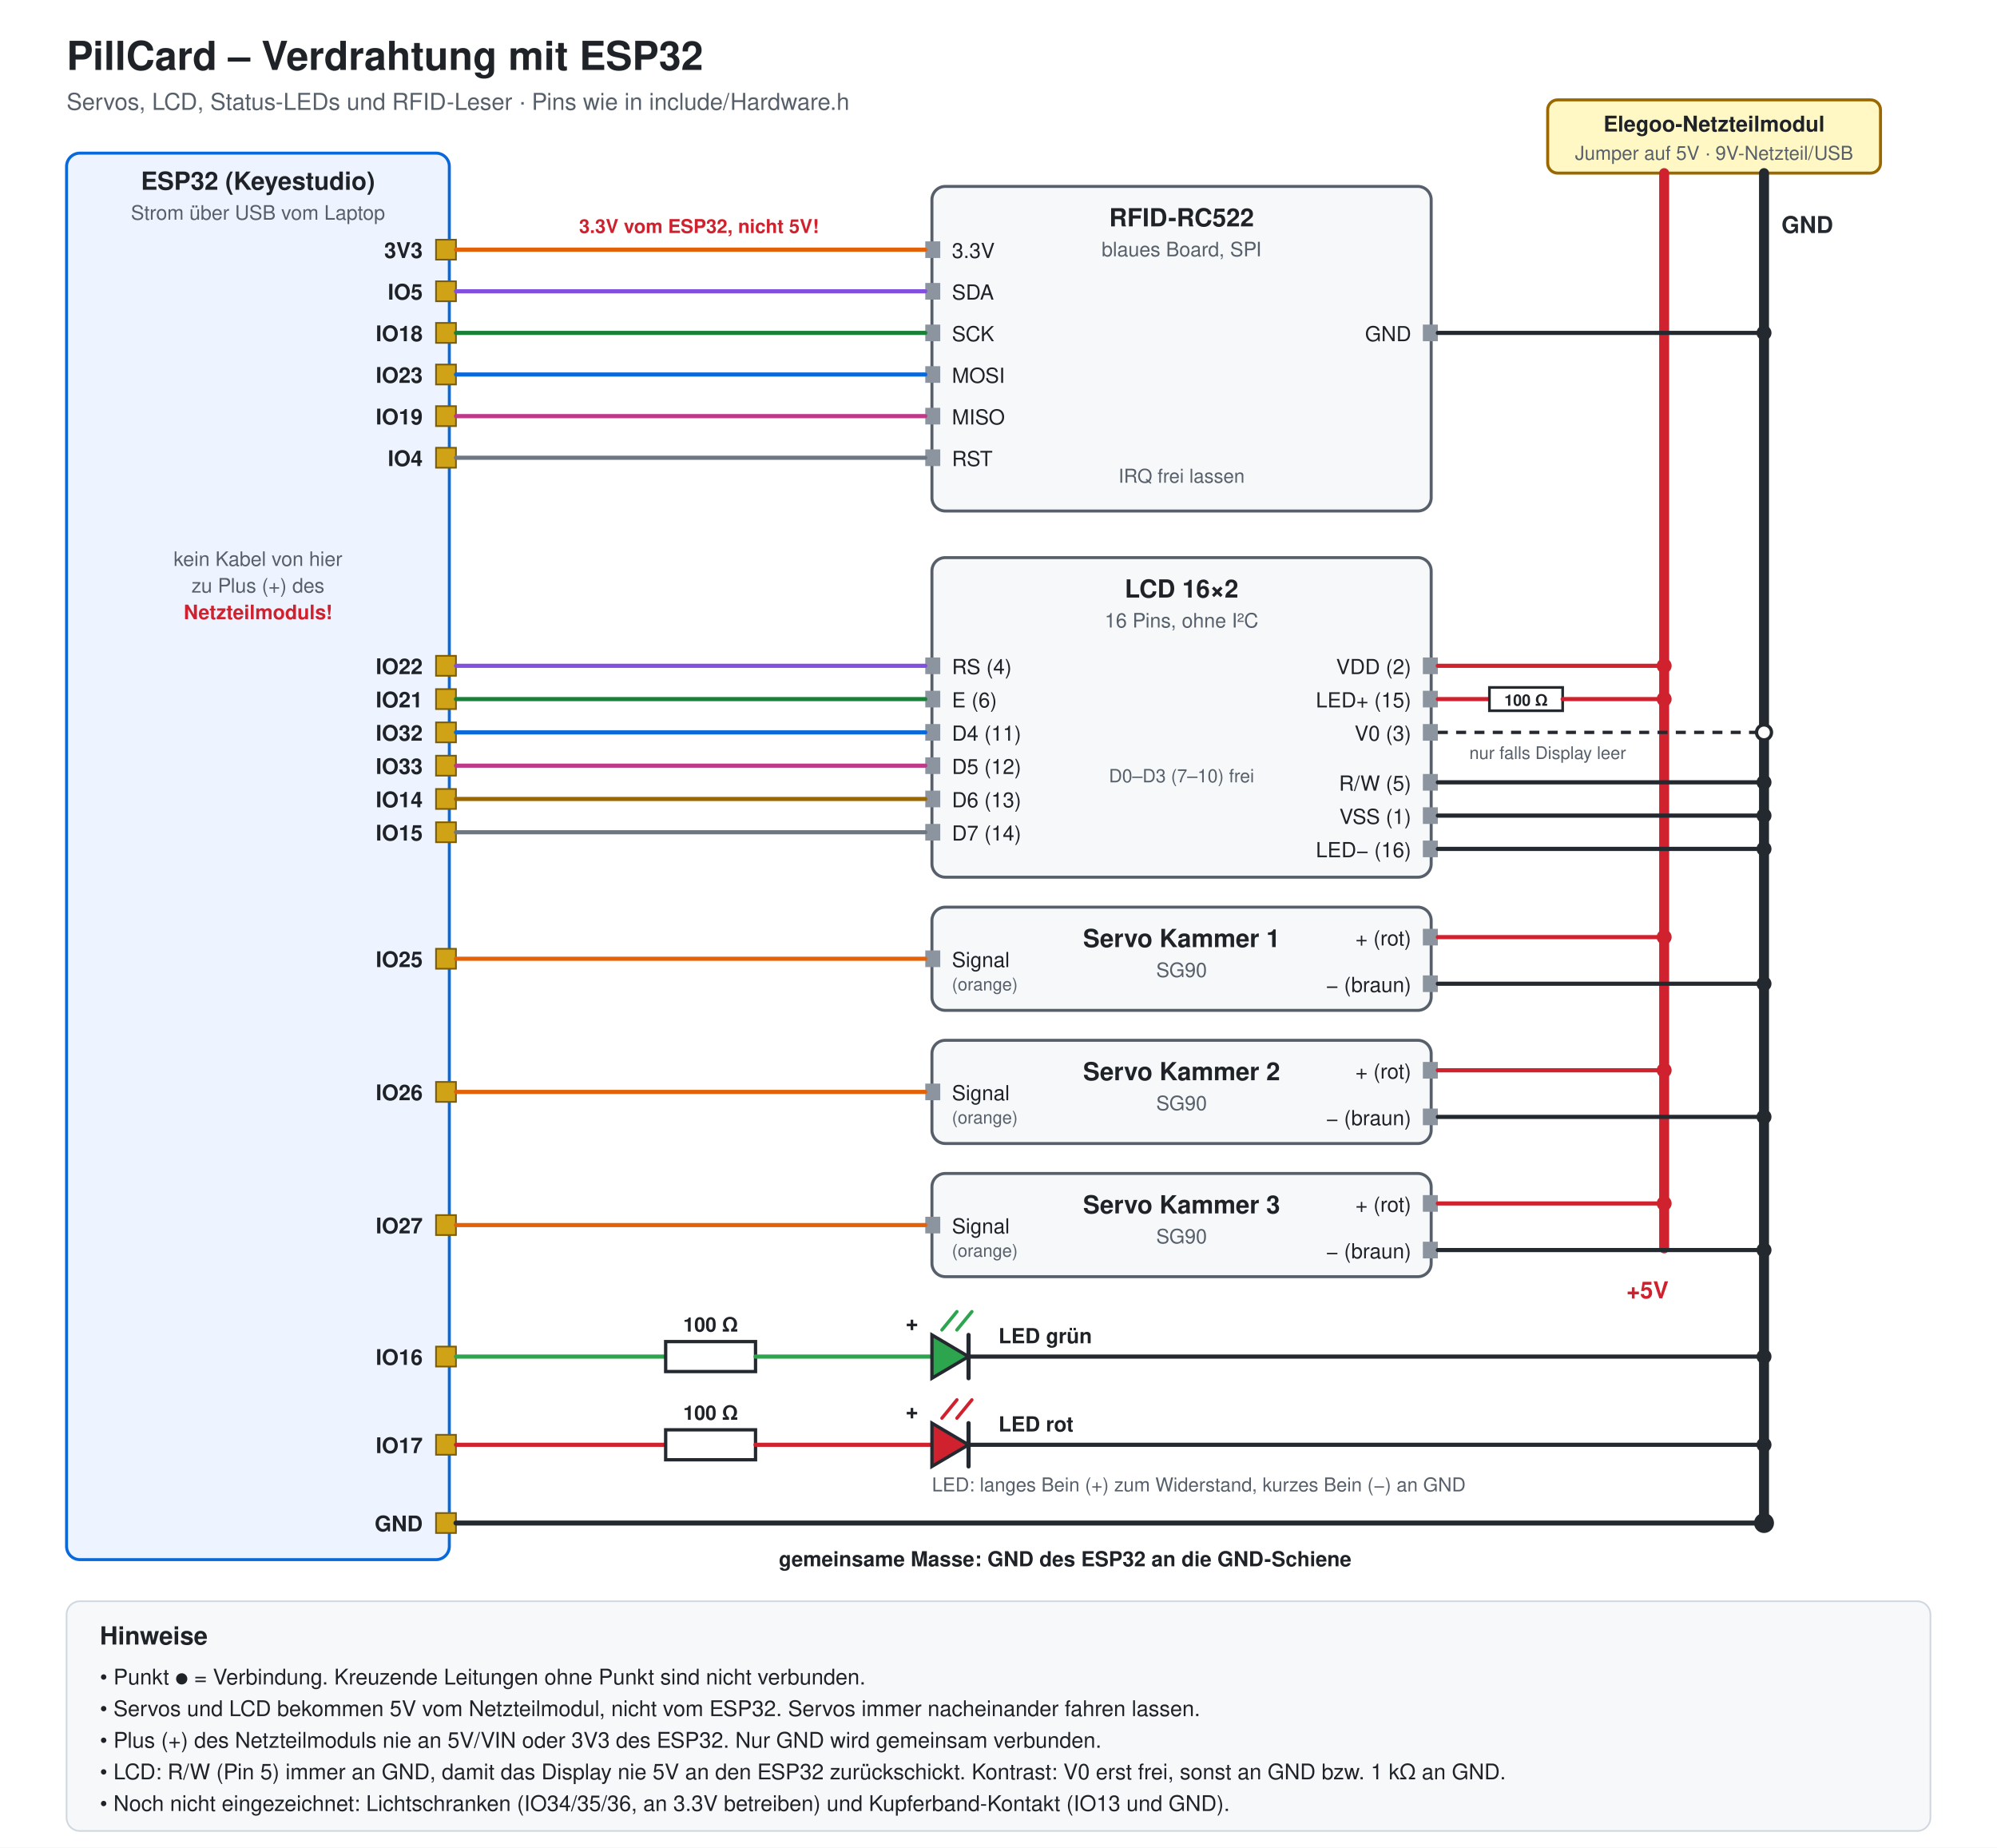
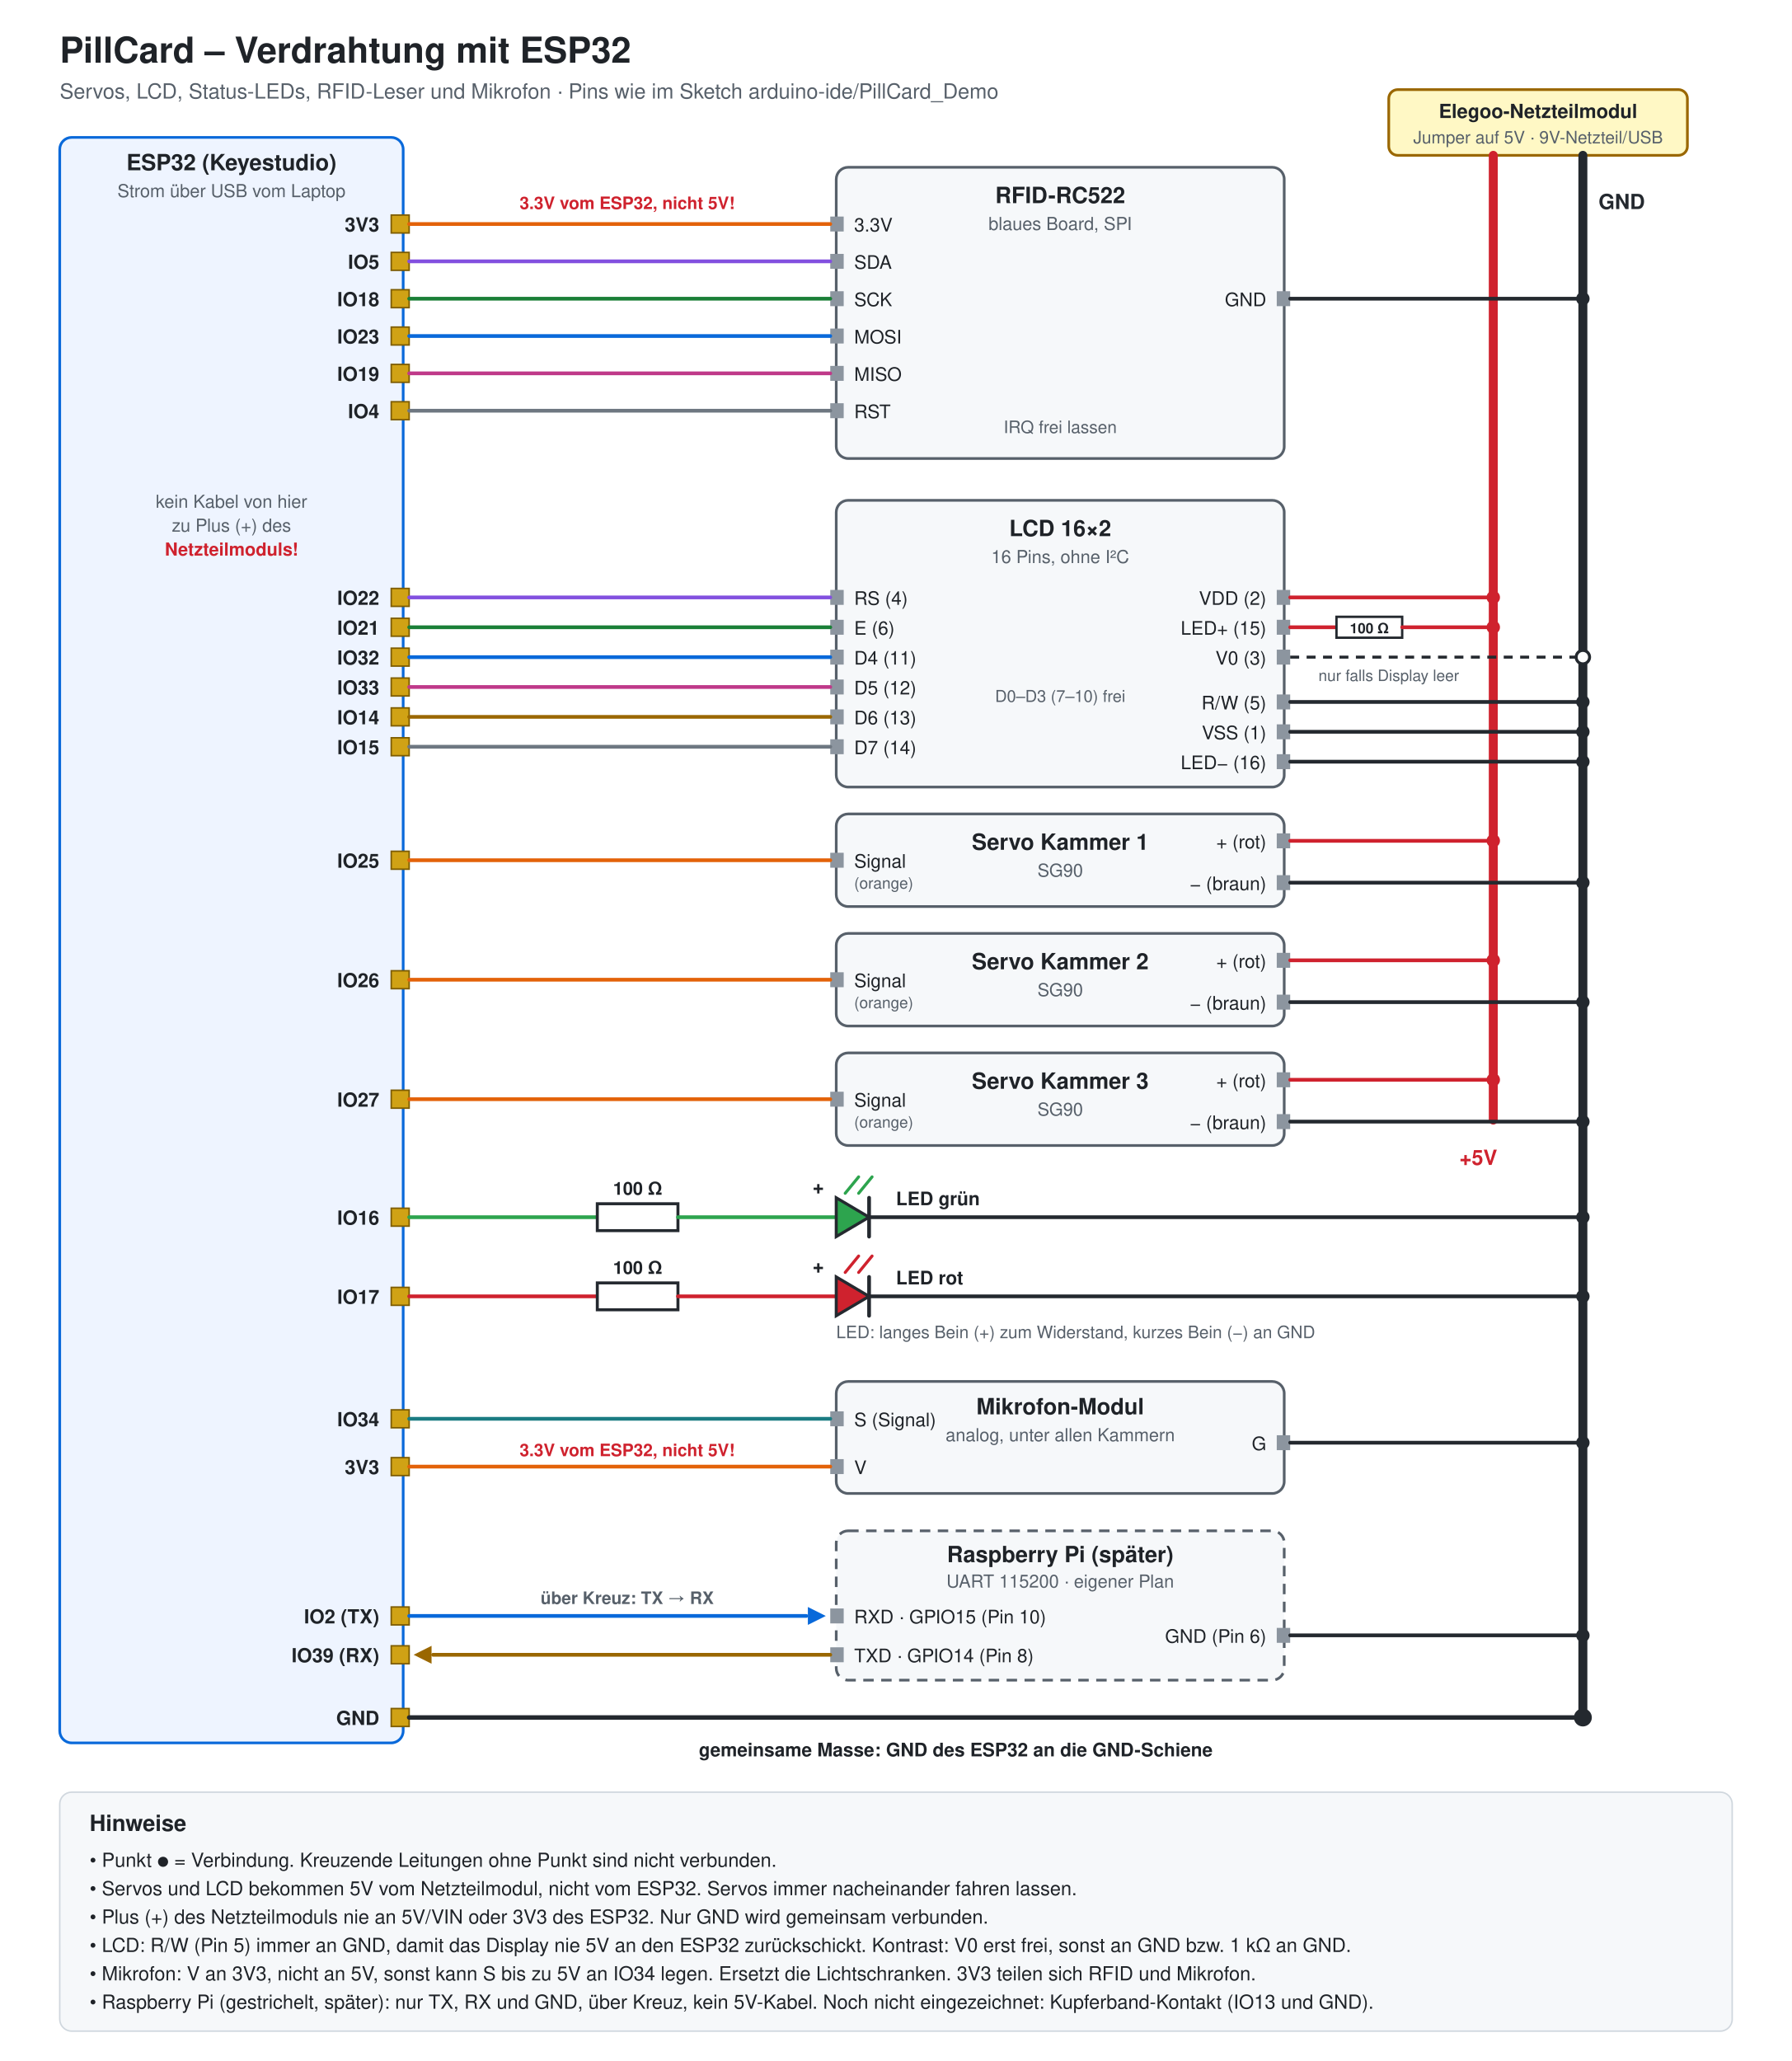
- <svg xmlns="http://www.w3.org/2000/svg" viewBox="0 0 1200 1110" width="1200" height="1110">
-   <rect width="1200" height="1110" fill="#ffffff" />
+ <svg xmlns="http://www.w3.org/2000/svg" viewBox="0 0 1200 1380" width="1200" height="1380">
+   <rect width="1200" height="1380" fill="#ffffff" />
  <text x="40" y="42" font-family="Helvetica, Arial, sans-serif" font-size="24" text-anchor="start" font-weight="bold" fill="#1f2328">PillCard – Verdrahtung mit ESP32</text>
-   <text x="40" y="66" font-family="Helvetica, Arial, sans-serif" font-size="14" text-anchor="start" font-weight="normal" fill="#57606a">Servos, LCD, Status-LEDs und RFID-Leser · Pins wie in include/Hardware.h</text>
-   <rect x="40" y="92" width="230" height="845" rx="8" fill="#eef4ff" stroke="#0969da" stroke-width="1.8" />
+   <text x="40" y="66" font-family="Helvetica, Arial, sans-serif" font-size="14" text-anchor="start" font-weight="normal" fill="#57606a">Servos, LCD, Status-LEDs, RFID-Leser und Mikrofon · Pins wie im Sketch arduino-ide/PillCard_Demo</text>
+   <rect x="40" y="92" width="230" height="1075" rx="8" fill="#eef4ff" stroke="#0969da" stroke-width="1.8" />
  <text x="155.0" y="114" font-family="Helvetica, Arial, sans-serif" font-size="15" text-anchor="middle" font-weight="bold" fill="#1f2328">ESP32 (Keyestudio)</text>
  <text x="155.0" y="132" font-family="Helvetica, Arial, sans-serif" font-size="12" text-anchor="middle" font-weight="normal" fill="#57606a">Strom über USB vom Laptop</text>
  <text x="155" y="340" font-family="Helvetica, Arial, sans-serif" font-size="12" text-anchor="middle" font-weight="normal" fill="#57606a">kein Kabel von hier</text>
  <text x="155" y="356" font-family="Helvetica, Arial, sans-serif" font-size="12" text-anchor="middle" font-weight="normal" fill="#57606a">zu Plus (+) des</text>
  <text x="155" y="372" font-family="Helvetica, Arial, sans-serif" font-size="12" text-anchor="middle" font-weight="bold" fill="#cf222e">Netzteilmoduls!</text>
  <rect x="930" y="60" width="200" height="44" rx="6" fill="#fff8c5" stroke="#9a6700" stroke-width="1.8" />
  <text x="1030" y="79" font-family="Helvetica, Arial, sans-serif" font-size="13" text-anchor="middle" font-weight="bold" fill="#1f2328">Elegoo-Netzteilmodul</text>
  <text x="1030" y="96" font-family="Helvetica, Arial, sans-serif" font-size="11.5" text-anchor="middle" font-weight="normal" fill="#57606a">Jumper auf 5V · 9V-Netzteil/USB</text>
  <line x1="1000" y1="104" x2="1000" y2="750" stroke="#cf222e" stroke-width="6" stroke-linecap="round" />
-   <line x1="1060" y1="104" x2="1060" y2="915" stroke="#24292f" stroke-width="6" stroke-linecap="round" />
+   <line x1="1060" y1="104" x2="1060" y2="1150" stroke="#24292f" stroke-width="6" stroke-linecap="round" />
  <text x="990" y="780" font-family="Helvetica, Arial, sans-serif" font-size="14" text-anchor="middle" font-weight="bold" fill="#cf222e">+5V</text>
  <text x="1086" y="140" font-family="Helvetica, Arial, sans-serif" font-size="14" text-anchor="middle" font-weight="bold" fill="#24292f">GND</text>
  <rect x="560" y="112" width="300" height="195" rx="8" fill="#f6f8fa" stroke="#57606a" stroke-width="1.8" />
  <text x="710.0" y="134" font-family="Helvetica, Arial, sans-serif" font-size="15" text-anchor="middle" font-weight="bold" fill="#1f2328" />
  <text x="710" y="136" font-family="Helvetica, Arial, sans-serif" font-size="15" text-anchor="middle" font-weight="bold" fill="#1f2328">RFID-RC522</text>
  <text x="710" y="154" font-family="Helvetica, Arial, sans-serif" font-size="12" text-anchor="middle" font-weight="normal" fill="#57606a">blaues Board, SPI</text>
  <text x="710" y="290" font-family="Helvetica, Arial, sans-serif" font-size="11.5" text-anchor="middle" font-weight="normal" fill="#57606a">IRQ frei lassen</text>
  <rect x="262" y="144" width="12" height="12" fill="#d0a215" stroke="#7d5c00" />
  <text x="254" y="155" font-family="Helvetica, Arial, sans-serif" font-size="13" text-anchor="end" font-weight="bold" fill="#1f2328">3V3</text>
  <rect x="556" y="145" width="9" height="10" fill="#8c959f" />
  <text x="572" y="155" font-family="Helvetica, Arial, sans-serif" font-size="12.5" text-anchor="start" font-weight="normal" fill="#1f2328">3.3V</text>
  <line x1="274" y1="150" x2="556" y2="150" stroke="#e36209" stroke-width="2.5" stroke-linecap="round" />
  <rect x="262" y="169" width="12" height="12" fill="#d0a215" stroke="#7d5c00" />
  <text x="254" y="180" font-family="Helvetica, Arial, sans-serif" font-size="13" text-anchor="end" font-weight="bold" fill="#1f2328">IO5</text>
  <rect x="556" y="170" width="9" height="10" fill="#8c959f" />
  <text x="572" y="180" font-family="Helvetica, Arial, sans-serif" font-size="12.5" text-anchor="start" font-weight="normal" fill="#1f2328">SDA</text>
  <line x1="274" y1="175" x2="556" y2="175" stroke="#8250df" stroke-width="2.5" stroke-linecap="round" />
  <rect x="262" y="194" width="12" height="12" fill="#d0a215" stroke="#7d5c00" />
  <text x="254" y="205" font-family="Helvetica, Arial, sans-serif" font-size="13" text-anchor="end" font-weight="bold" fill="#1f2328">IO18</text>
  <rect x="556" y="195" width="9" height="10" fill="#8c959f" />
  <text x="572" y="205" font-family="Helvetica, Arial, sans-serif" font-size="12.5" text-anchor="start" font-weight="normal" fill="#1f2328">SCK</text>
  <line x1="274" y1="200" x2="556" y2="200" stroke="#1a7f37" stroke-width="2.5" stroke-linecap="round" />
  <rect x="262" y="219" width="12" height="12" fill="#d0a215" stroke="#7d5c00" />
  <text x="254" y="230" font-family="Helvetica, Arial, sans-serif" font-size="13" text-anchor="end" font-weight="bold" fill="#1f2328">IO23</text>
  <rect x="556" y="220" width="9" height="10" fill="#8c959f" />
  <text x="572" y="230" font-family="Helvetica, Arial, sans-serif" font-size="12.5" text-anchor="start" font-weight="normal" fill="#1f2328">MOSI</text>
  <line x1="274" y1="225" x2="556" y2="225" stroke="#0969da" stroke-width="2.5" stroke-linecap="round" />
  <rect x="262" y="244" width="12" height="12" fill="#d0a215" stroke="#7d5c00" />
  <text x="254" y="255" font-family="Helvetica, Arial, sans-serif" font-size="13" text-anchor="end" font-weight="bold" fill="#1f2328">IO19</text>
  <rect x="556" y="245" width="9" height="10" fill="#8c959f" />
  <text x="572" y="255" font-family="Helvetica, Arial, sans-serif" font-size="12.5" text-anchor="start" font-weight="normal" fill="#1f2328">MISO</text>
  <line x1="274" y1="250" x2="556" y2="250" stroke="#bf3989" stroke-width="2.5" stroke-linecap="round" />
  <rect x="262" y="269" width="12" height="12" fill="#d0a215" stroke="#7d5c00" />
  <text x="254" y="280" font-family="Helvetica, Arial, sans-serif" font-size="13" text-anchor="end" font-weight="bold" fill="#1f2328">IO4</text>
  <rect x="556" y="270" width="9" height="10" fill="#8c959f" />
  <text x="572" y="280" font-family="Helvetica, Arial, sans-serif" font-size="12.5" text-anchor="start" font-weight="normal" fill="#1f2328">RST</text>
  <line x1="274" y1="275" x2="556" y2="275" stroke="#6e7781" stroke-width="2.5" stroke-linecap="round" />
  <rect x="855" y="195" width="9" height="10" fill="#8c959f" />
  <text x="848" y="205" font-family="Helvetica, Arial, sans-serif" font-size="12.5" text-anchor="end" font-weight="normal" fill="#1f2328">GND</text>
  <line x1="864" y1="200" x2="1060" y2="200" stroke="#24292f" stroke-width="2.5" stroke-linecap="round" />
  <circle cx="1060" cy="200" r="4.5" fill="#24292f" />
  <text x="420" y="140" font-family="Helvetica, Arial, sans-serif" font-size="11.5" text-anchor="middle" font-weight="bold" fill="#cf222e">3.3V vom ESP32, nicht 5V!</text>
  <rect x="560" y="335" width="300" height="192" rx="8" fill="#f6f8fa" stroke="#57606a" stroke-width="1.8" />
  <text x="710.0" y="357" font-family="Helvetica, Arial, sans-serif" font-size="15" text-anchor="middle" font-weight="bold" fill="#1f2328" />
  <text x="710" y="359" font-family="Helvetica, Arial, sans-serif" font-size="15" text-anchor="middle" font-weight="bold" fill="#1f2328">LCD 16×2</text>
  <text x="710" y="377" font-family="Helvetica, Arial, sans-serif" font-size="12" text-anchor="middle" font-weight="normal" fill="#57606a">16 Pins, ohne I²C</text>
  <rect x="262" y="394" width="12" height="12" fill="#d0a215" stroke="#7d5c00" />
  <text x="254" y="405" font-family="Helvetica, Arial, sans-serif" font-size="13" text-anchor="end" font-weight="bold" fill="#1f2328">IO22</text>
  <rect x="556" y="395" width="9" height="10" fill="#8c959f" />
  <text x="572" y="405" font-family="Helvetica, Arial, sans-serif" font-size="12.5" text-anchor="start" font-weight="normal" fill="#1f2328">RS (4)</text>
  <line x1="274" y1="400" x2="556" y2="400" stroke="#8250df" stroke-width="2.5" stroke-linecap="round" />
  <rect x="262" y="414" width="12" height="12" fill="#d0a215" stroke="#7d5c00" />
  <text x="254" y="425" font-family="Helvetica, Arial, sans-serif" font-size="13" text-anchor="end" font-weight="bold" fill="#1f2328">IO21</text>
  <rect x="556" y="415" width="9" height="10" fill="#8c959f" />
  <text x="572" y="425" font-family="Helvetica, Arial, sans-serif" font-size="12.5" text-anchor="start" font-weight="normal" fill="#1f2328">E (6)</text>
  <line x1="274" y1="420" x2="556" y2="420" stroke="#1a7f37" stroke-width="2.5" stroke-linecap="round" />
  <rect x="262" y="434" width="12" height="12" fill="#d0a215" stroke="#7d5c00" />
  <text x="254" y="445" font-family="Helvetica, Arial, sans-serif" font-size="13" text-anchor="end" font-weight="bold" fill="#1f2328">IO32</text>
  <rect x="556" y="435" width="9" height="10" fill="#8c959f" />
  <text x="572" y="445" font-family="Helvetica, Arial, sans-serif" font-size="12.5" text-anchor="start" font-weight="normal" fill="#1f2328">D4 (11)</text>
  <line x1="274" y1="440" x2="556" y2="440" stroke="#0969da" stroke-width="2.5" stroke-linecap="round" />
  <rect x="262" y="454" width="12" height="12" fill="#d0a215" stroke="#7d5c00" />
  <text x="254" y="465" font-family="Helvetica, Arial, sans-serif" font-size="13" text-anchor="end" font-weight="bold" fill="#1f2328">IO33</text>
  <rect x="556" y="455" width="9" height="10" fill="#8c959f" />
  <text x="572" y="465" font-family="Helvetica, Arial, sans-serif" font-size="12.5" text-anchor="start" font-weight="normal" fill="#1f2328">D5 (12)</text>
  <line x1="274" y1="460" x2="556" y2="460" stroke="#bf3989" stroke-width="2.5" stroke-linecap="round" />
  <rect x="262" y="474" width="12" height="12" fill="#d0a215" stroke="#7d5c00" />
  <text x="254" y="485" font-family="Helvetica, Arial, sans-serif" font-size="13" text-anchor="end" font-weight="bold" fill="#1f2328">IO14</text>
  <rect x="556" y="475" width="9" height="10" fill="#8c959f" />
  <text x="572" y="485" font-family="Helvetica, Arial, sans-serif" font-size="12.5" text-anchor="start" font-weight="normal" fill="#1f2328">D6 (13)</text>
  <line x1="274" y1="480" x2="556" y2="480" stroke="#9a6700" stroke-width="2.5" stroke-linecap="round" />
  <rect x="262" y="494" width="12" height="12" fill="#d0a215" stroke="#7d5c00" />
  <text x="254" y="505" font-family="Helvetica, Arial, sans-serif" font-size="13" text-anchor="end" font-weight="bold" fill="#1f2328">IO15</text>
  <rect x="556" y="495" width="9" height="10" fill="#8c959f" />
  <text x="572" y="505" font-family="Helvetica, Arial, sans-serif" font-size="12.5" text-anchor="start" font-weight="normal" fill="#1f2328">D7 (14)</text>
  <line x1="274" y1="500" x2="556" y2="500" stroke="#6e7781" stroke-width="2.5" stroke-linecap="round" />
  <text x="710" y="470" font-family="Helvetica, Arial, sans-serif" font-size="11" text-anchor="middle" font-weight="normal" fill="#57606a">D0–D3 (7–10) frei</text>
  <rect x="855" y="395" width="9" height="10" fill="#8c959f" />
  <text x="848" y="405" font-family="Helvetica, Arial, sans-serif" font-size="12.5" text-anchor="end" font-weight="normal" fill="#1f2328">VDD (2)</text>
  <line x1="864" y1="400" x2="1000" y2="400" stroke="#cf222e" stroke-width="2.5" stroke-linecap="round" />
  <circle cx="1000" cy="400" r="4.5" fill="#cf222e" />
  <rect x="855" y="415" width="9" height="10" fill="#8c959f" />
  <text x="848" y="425" font-family="Helvetica, Arial, sans-serif" font-size="12.5" text-anchor="end" font-weight="normal" fill="#1f2328">LED+ (15)</text>
  <line x1="864" y1="420" x2="895" y2="420" stroke="#cf222e" stroke-width="2.5" stroke-linecap="round" />
  <rect x="895" y="413" width="44" height="14" fill="#ffffff" stroke="#24292f" stroke-width="1.6" />
  <text x="917" y="424" font-family="Helvetica, Arial, sans-serif" font-size="9.5" text-anchor="middle" font-weight="bold" fill="#1f2328">100 Ω</text>
  <line x1="939" y1="420" x2="1000" y2="420" stroke="#cf222e" stroke-width="2.5" stroke-linecap="round" />
  <circle cx="1000" cy="420" r="4.5" fill="#cf222e" />
  <rect x="855" y="435" width="9" height="10" fill="#8c959f" />
  <text x="848" y="445" font-family="Helvetica, Arial, sans-serif" font-size="12.5" text-anchor="end" font-weight="normal" fill="#1f2328">V0 (3)</text>
  <line x1="864" y1="440" x2="1060" y2="440" stroke="#24292f" stroke-width="2" stroke-dasharray="6 5" />
  <circle cx="1060" cy="440" r="4.5" fill="#ffffff" stroke="#24292f" stroke-width="2" />
  <text x="930" y="456" font-family="Helvetica, Arial, sans-serif" font-size="10.5" text-anchor="middle" font-weight="normal" fill="#57606a">nur falls Display leer</text>
  <rect x="855" y="465" width="9" height="10" fill="#8c959f" />
  <text x="848" y="475" font-family="Helvetica, Arial, sans-serif" font-size="12.5" text-anchor="end" font-weight="normal" fill="#1f2328">R/W (5)</text>
  <line x1="864" y1="470" x2="1060" y2="470" stroke="#24292f" stroke-width="2.5" stroke-linecap="round" />
  <circle cx="1060" cy="470" r="4.5" fill="#24292f" />
  <rect x="855" y="485" width="9" height="10" fill="#8c959f" />
  <text x="848" y="495" font-family="Helvetica, Arial, sans-serif" font-size="12.5" text-anchor="end" font-weight="normal" fill="#1f2328">VSS (1)</text>
  <line x1="864" y1="490" x2="1060" y2="490" stroke="#24292f" stroke-width="2.5" stroke-linecap="round" />
  <circle cx="1060" cy="490" r="4.5" fill="#24292f" />
  <rect x="855" y="505" width="9" height="10" fill="#8c959f" />
  <text x="848" y="515" font-family="Helvetica, Arial, sans-serif" font-size="12.5" text-anchor="end" font-weight="normal" fill="#1f2328">LED− (16)</text>
  <line x1="864" y1="510" x2="1060" y2="510" stroke="#24292f" stroke-width="2.5" stroke-linecap="round" />
  <circle cx="1060" cy="510" r="4.5" fill="#24292f" />
  <rect x="560" y="545" width="300" height="62" rx="8" fill="#f6f8fa" stroke="#57606a" stroke-width="1.8" />
  <text x="710.0" y="567" font-family="Helvetica, Arial, sans-serif" font-size="15" text-anchor="middle" font-weight="bold" fill="#1f2328" />
  <text x="710" y="569" font-family="Helvetica, Arial, sans-serif" font-size="15" text-anchor="middle" font-weight="bold" fill="#1f2328">Servo Kammer 1</text>
  <text x="710" y="587" font-family="Helvetica, Arial, sans-serif" font-size="12" text-anchor="middle" font-weight="normal" fill="#57606a">SG90</text>
  <rect x="262" y="570" width="12" height="12" fill="#d0a215" stroke="#7d5c00" />
  <text x="254" y="581" font-family="Helvetica, Arial, sans-serif" font-size="13" text-anchor="end" font-weight="bold" fill="#1f2328">IO25</text>
  <rect x="556" y="571" width="9" height="10" fill="#8c959f" />
  <text x="572" y="581" font-family="Helvetica, Arial, sans-serif" font-size="12.5" text-anchor="start" font-weight="normal" fill="#1f2328">Signal</text>
  <text x="572" y="595" font-family="Helvetica, Arial, sans-serif" font-size="10.5" text-anchor="start" font-weight="normal" fill="#57606a">(orange)</text>
  <line x1="274" y1="576" x2="556" y2="576" stroke="#e36209" stroke-width="2.5" stroke-linecap="round" />
  <rect x="855" y="558" width="9" height="10" fill="#8c959f" />
  <text x="848" y="568" font-family="Helvetica, Arial, sans-serif" font-size="12.5" text-anchor="end" font-weight="normal" fill="#1f2328">+ (rot)</text>
  <rect x="855" y="586" width="9" height="10" fill="#8c959f" />
  <text x="848" y="596" font-family="Helvetica, Arial, sans-serif" font-size="12.5" text-anchor="end" font-weight="normal" fill="#1f2328">− (braun)</text>
  <line x1="864" y1="563" x2="1000" y2="563" stroke="#cf222e" stroke-width="2.5" stroke-linecap="round" />
  <circle cx="1000" cy="563" r="4.5" fill="#cf222e" />
  <line x1="864" y1="591" x2="1060" y2="591" stroke="#24292f" stroke-width="2.5" stroke-linecap="round" />
  <circle cx="1060" cy="591" r="4.5" fill="#24292f" />
  <rect x="560" y="625" width="300" height="62" rx="8" fill="#f6f8fa" stroke="#57606a" stroke-width="1.8" />
  <text x="710.0" y="647" font-family="Helvetica, Arial, sans-serif" font-size="15" text-anchor="middle" font-weight="bold" fill="#1f2328" />
  <text x="710" y="649" font-family="Helvetica, Arial, sans-serif" font-size="15" text-anchor="middle" font-weight="bold" fill="#1f2328">Servo Kammer 2</text>
  <text x="710" y="667" font-family="Helvetica, Arial, sans-serif" font-size="12" text-anchor="middle" font-weight="normal" fill="#57606a">SG90</text>
  <rect x="262" y="650" width="12" height="12" fill="#d0a215" stroke="#7d5c00" />
  <text x="254" y="661" font-family="Helvetica, Arial, sans-serif" font-size="13" text-anchor="end" font-weight="bold" fill="#1f2328">IO26</text>
  <rect x="556" y="651" width="9" height="10" fill="#8c959f" />
  <text x="572" y="661" font-family="Helvetica, Arial, sans-serif" font-size="12.5" text-anchor="start" font-weight="normal" fill="#1f2328">Signal</text>
  <text x="572" y="675" font-family="Helvetica, Arial, sans-serif" font-size="10.5" text-anchor="start" font-weight="normal" fill="#57606a">(orange)</text>
  <line x1="274" y1="656" x2="556" y2="656" stroke="#e36209" stroke-width="2.5" stroke-linecap="round" />
  <rect x="855" y="638" width="9" height="10" fill="#8c959f" />
  <text x="848" y="648" font-family="Helvetica, Arial, sans-serif" font-size="12.5" text-anchor="end" font-weight="normal" fill="#1f2328">+ (rot)</text>
  <rect x="855" y="666" width="9" height="10" fill="#8c959f" />
  <text x="848" y="676" font-family="Helvetica, Arial, sans-serif" font-size="12.5" text-anchor="end" font-weight="normal" fill="#1f2328">− (braun)</text>
  <line x1="864" y1="643" x2="1000" y2="643" stroke="#cf222e" stroke-width="2.5" stroke-linecap="round" />
  <circle cx="1000" cy="643" r="4.5" fill="#cf222e" />
  <line x1="864" y1="671" x2="1060" y2="671" stroke="#24292f" stroke-width="2.5" stroke-linecap="round" />
  <circle cx="1060" cy="671" r="4.5" fill="#24292f" />
  <rect x="560" y="705" width="300" height="62" rx="8" fill="#f6f8fa" stroke="#57606a" stroke-width="1.8" />
  <text x="710.0" y="727" font-family="Helvetica, Arial, sans-serif" font-size="15" text-anchor="middle" font-weight="bold" fill="#1f2328" />
  <text x="710" y="729" font-family="Helvetica, Arial, sans-serif" font-size="15" text-anchor="middle" font-weight="bold" fill="#1f2328">Servo Kammer 3</text>
  <text x="710" y="747" font-family="Helvetica, Arial, sans-serif" font-size="12" text-anchor="middle" font-weight="normal" fill="#57606a">SG90</text>
  <rect x="262" y="730" width="12" height="12" fill="#d0a215" stroke="#7d5c00" />
  <text x="254" y="741" font-family="Helvetica, Arial, sans-serif" font-size="13" text-anchor="end" font-weight="bold" fill="#1f2328">IO27</text>
  <rect x="556" y="731" width="9" height="10" fill="#8c959f" />
  <text x="572" y="741" font-family="Helvetica, Arial, sans-serif" font-size="12.5" text-anchor="start" font-weight="normal" fill="#1f2328">Signal</text>
  <text x="572" y="755" font-family="Helvetica, Arial, sans-serif" font-size="10.5" text-anchor="start" font-weight="normal" fill="#57606a">(orange)</text>
  <line x1="274" y1="736" x2="556" y2="736" stroke="#e36209" stroke-width="2.5" stroke-linecap="round" />
  <rect x="855" y="718" width="9" height="10" fill="#8c959f" />
  <text x="848" y="728" font-family="Helvetica, Arial, sans-serif" font-size="12.5" text-anchor="end" font-weight="normal" fill="#1f2328">+ (rot)</text>
  <rect x="855" y="746" width="9" height="10" fill="#8c959f" />
  <text x="848" y="756" font-family="Helvetica, Arial, sans-serif" font-size="12.5" text-anchor="end" font-weight="normal" fill="#1f2328">− (braun)</text>
  <line x1="864" y1="723" x2="1000" y2="723" stroke="#cf222e" stroke-width="2.5" stroke-linecap="round" />
  <circle cx="1000" cy="723" r="4.5" fill="#cf222e" />
  <line x1="864" y1="751" x2="1060" y2="751" stroke="#24292f" stroke-width="2.5" stroke-linecap="round" />
  <circle cx="1060" cy="751" r="4.5" fill="#24292f" />
  <rect x="262" y="809" width="12" height="12" fill="#d0a215" stroke="#7d5c00" />
  <text x="254" y="820" font-family="Helvetica, Arial, sans-serif" font-size="13" text-anchor="end" font-weight="bold" fill="#1f2328">IO16</text>
  <line x1="274" y1="815" x2="400" y2="815" stroke="#2da44e" stroke-width="2.5" stroke-linecap="round" />
  <rect x="400" y="806" width="54" height="18" fill="#ffffff" stroke="#24292f" stroke-width="2" />
  <text x="427" y="800" font-family="Helvetica, Arial, sans-serif" font-size="12" text-anchor="middle" font-weight="bold" fill="#1f2328">100 Ω</text>
  <line x1="454" y1="815" x2="560" y2="815" stroke="#2da44e" stroke-width="2.5" stroke-linecap="round" />
  <polygon points="560,802 560,828 582,815" fill="#2da44e" stroke="#24292f" stroke-width="2" />
  <line x1="582" y1="802" x2="582" y2="828" stroke="#24292f" stroke-width="2.5" stroke-linecap="round" />
  <line x1="566" y1="799" x2="575" y2="788" stroke="#2da44e" stroke-width="2" stroke-linecap="round" />
  <line x1="575" y1="799" x2="584" y2="788" stroke="#2da44e" stroke-width="2" stroke-linecap="round" />
  <text x="600" y="807" font-family="Helvetica, Arial, sans-serif" font-size="12.5" text-anchor="start" font-weight="bold" fill="#1f2328">LED grün</text>
  <text x="548" y="799" font-family="Helvetica, Arial, sans-serif" font-size="13" text-anchor="middle" font-weight="bold" fill="#1f2328">+</text>
  <line x1="582" y1="815" x2="1060" y2="815" stroke="#24292f" stroke-width="2.5" stroke-linecap="round" />
  <circle cx="1060" cy="815" r="4.5" fill="#24292f" />
  <rect x="262" y="862" width="12" height="12" fill="#d0a215" stroke="#7d5c00" />
  <text x="254" y="873" font-family="Helvetica, Arial, sans-serif" font-size="13" text-anchor="end" font-weight="bold" fill="#1f2328">IO17</text>
  <line x1="274" y1="868" x2="400" y2="868" stroke="#cf222e" stroke-width="2.5" stroke-linecap="round" />
  <rect x="400" y="859" width="54" height="18" fill="#ffffff" stroke="#24292f" stroke-width="2" />
  <text x="427" y="853" font-family="Helvetica, Arial, sans-serif" font-size="12" text-anchor="middle" font-weight="bold" fill="#1f2328">100 Ω</text>
  <line x1="454" y1="868" x2="560" y2="868" stroke="#cf222e" stroke-width="2.5" stroke-linecap="round" />
  <polygon points="560,855 560,881 582,868" fill="#cf222e" stroke="#24292f" stroke-width="2" />
  <line x1="582" y1="855" x2="582" y2="881" stroke="#24292f" stroke-width="2.5" stroke-linecap="round" />
  <line x1="566" y1="852" x2="575" y2="841" stroke="#cf222e" stroke-width="2" stroke-linecap="round" />
  <line x1="575" y1="852" x2="584" y2="841" stroke="#cf222e" stroke-width="2" stroke-linecap="round" />
  <text x="600" y="860" font-family="Helvetica, Arial, sans-serif" font-size="12.5" text-anchor="start" font-weight="bold" fill="#1f2328">LED rot</text>
  <text x="548" y="852" font-family="Helvetica, Arial, sans-serif" font-size="13" text-anchor="middle" font-weight="bold" fill="#1f2328">+</text>
  <line x1="582" y1="868" x2="1060" y2="868" stroke="#24292f" stroke-width="2.5" stroke-linecap="round" />
  <circle cx="1060" cy="868" r="4.5" fill="#24292f" />
  <text x="560" y="896" font-family="Helvetica, Arial, sans-serif" font-size="11.5" text-anchor="start" font-weight="normal" fill="#57606a">LED: langes Bein (+) zum Widerstand, kurzes Bein (−) an GND</text>
-   <rect x="262" y="909" width="12" height="12" fill="#d0a215" stroke="#7d5c00" />
-   <text x="254" y="920" font-family="Helvetica, Arial, sans-serif" font-size="13" text-anchor="end" font-weight="bold" fill="#1f2328">GND</text>
-   <line x1="274" y1="915" x2="1060" y2="915" stroke="#24292f" stroke-width="3" stroke-linecap="round" />
-   <circle cx="1060" cy="915" r="6" fill="#24292f" />
-   <text x="640" y="941" font-family="Helvetica, Arial, sans-serif" font-size="12.5" text-anchor="middle" font-weight="bold" fill="#1f2328">gemeinsame Masse: GND des ESP32 an die GND-Schiene</text>
-   <rect x="40" y="962" width="1120" height="138" rx="8" fill="#f6f8fa" stroke="#d0d7de" />
-   <text x="60" y="988" font-family="Helvetica, Arial, sans-serif" font-size="15" text-anchor="start" font-weight="bold" fill="#1f2328">Hinweise</text>
-   <text x="60" y="1012" font-family="Helvetica, Arial, sans-serif" font-size="13" text-anchor="start" font-weight="normal" fill="#1f2328">• Punkt ● = Verbindung. Kreuzende Leitungen ohne Punkt sind nicht verbunden.</text>
-   <text x="60" y="1031" font-family="Helvetica, Arial, sans-serif" font-size="13" text-anchor="start" font-weight="normal" fill="#1f2328">• Servos und LCD bekommen 5V vom Netzteilmodul, nicht vom ESP32. Servos immer nacheinander fahren lassen.</text>
-   <text x="60" y="1050" font-family="Helvetica, Arial, sans-serif" font-size="13" text-anchor="start" font-weight="normal" fill="#1f2328">• Plus (+) des Netzteilmoduls nie an 5V/VIN oder 3V3 des ESP32. Nur GND wird gemeinsam verbunden.</text>
-   <text x="60" y="1069" font-family="Helvetica, Arial, sans-serif" font-size="13" text-anchor="start" font-weight="normal" fill="#1f2328">• LCD: R/W (Pin 5) immer an GND, damit das Display nie 5V an den ESP32 zurückschickt. Kontrast: V0 erst frei, sonst an GND bzw. 1 kΩ an GND.</text>
-   <text x="60" y="1088" font-family="Helvetica, Arial, sans-serif" font-size="13" text-anchor="start" font-weight="normal" fill="#1f2328">• Noch nicht eingezeichnet: Lichtschranken (IO34/35/36, an 3.3V betreiben) und Kupferband-Kontakt (IO13 und GND).</text>
+   <rect x="560" y="925" width="300" height="75" rx="8" fill="#f6f8fa" stroke="#57606a" stroke-width="1.8" />
+   <text x="710" y="947" font-family="Helvetica, Arial, sans-serif" font-size="15" text-anchor="middle" font-weight="bold" fill="#1f2328">Mikrofon-Modul</text>
+   <text x="710" y="965" font-family="Helvetica, Arial, sans-serif" font-size="12" text-anchor="middle" font-weight="normal" fill="#57606a">analog, unter allen Kammern</text>
+   <rect x="262" y="944" width="12" height="12" fill="#d0a215" stroke="#7d5c00" />
+   <text x="254" y="955" font-family="Helvetica, Arial, sans-serif" font-size="13" text-anchor="end" font-weight="bold" fill="#1f2328">IO34</text>
+   <rect x="556" y="945" width="9" height="10" fill="#8c959f" />
+   <text x="572" y="955" font-family="Helvetica, Arial, sans-serif" font-size="12.5" text-anchor="start" font-weight="normal" fill="#1f2328">S (Signal)</text>
+   <line x1="274" y1="950" x2="556" y2="950" stroke="#1b7c83" stroke-width="2.5" stroke-linecap="round" />
+   <rect x="262" y="976" width="12" height="12" fill="#d0a215" stroke="#7d5c00" />
+   <text x="254" y="987" font-family="Helvetica, Arial, sans-serif" font-size="13" text-anchor="end" font-weight="bold" fill="#1f2328">3V3</text>
+   <rect x="556" y="977" width="9" height="10" fill="#8c959f" />
+   <text x="572" y="987" font-family="Helvetica, Arial, sans-serif" font-size="12.5" text-anchor="start" font-weight="normal" fill="#1f2328">V</text>
+   <line x1="274" y1="982" x2="556" y2="982" stroke="#e36209" stroke-width="2.5" stroke-linecap="round" />
+   <text x="420" y="975" font-family="Helvetica, Arial, sans-serif" font-size="11.5" text-anchor="middle" font-weight="bold" fill="#cf222e">3.3V vom ESP32, nicht 5V!</text>
+   <rect x="855" y="961" width="9" height="10" fill="#8c959f" />
+   <text x="848" y="971" font-family="Helvetica, Arial, sans-serif" font-size="12.5" text-anchor="end" font-weight="normal" fill="#1f2328">G</text>
+   <line x1="864" y1="966" x2="1060" y2="966" stroke="#24292f" stroke-width="2.5" stroke-linecap="round" />
+   <circle cx="1060" cy="966" r="4.5" fill="#24292f" />
+   <rect x="560" y="1025" width="300" height="100" rx="8" fill="#f6f8fa" stroke="#57606a" stroke-width="1.8" stroke-dasharray="7 5" />
+   <text x="710" y="1046" font-family="Helvetica, Arial, sans-serif" font-size="15" text-anchor="middle" font-weight="bold" fill="#1f2328">Raspberry Pi (später)</text>
+   <text x="710" y="1063" font-family="Helvetica, Arial, sans-serif" font-size="12" text-anchor="middle" font-weight="normal" fill="#57606a">UART 115200 · eigener Plan</text>
+   <rect x="262" y="1076" width="12" height="12" fill="#d0a215" stroke="#7d5c00" />
+   <text x="254" y="1087" font-family="Helvetica, Arial, sans-serif" font-size="13" text-anchor="end" font-weight="bold" fill="#1f2328">IO2 (TX)</text>
+   <rect x="556" y="1077" width="9" height="10" fill="#8c959f" />
+   <text x="572" y="1087" font-family="Helvetica, Arial, sans-serif" font-size="12.5" text-anchor="start" font-weight="normal" fill="#1f2328">RXD · GPIO15 (Pin 10)</text>
+   <line x1="274" y1="1082" x2="540" y2="1082" stroke="#0969da" stroke-width="2.5" stroke-linecap="round" />
+   <polygon points="541,1076 553,1082 541,1088" fill="#0969da" />
+   <rect x="262" y="1102" width="12" height="12" fill="#d0a215" stroke="#7d5c00" />
+   <text x="254" y="1113" font-family="Helvetica, Arial, sans-serif" font-size="13" text-anchor="end" font-weight="bold" fill="#1f2328">IO39 (RX)</text>
+   <rect x="556" y="1103" width="9" height="10" fill="#8c959f" />
+   <text x="572" y="1113" font-family="Helvetica, Arial, sans-serif" font-size="12.5" text-anchor="start" font-weight="normal" fill="#1f2328">TXD · GPIO14 (Pin 8)</text>
+   <line x1="290" y1="1108" x2="556" y2="1108" stroke="#9a6700" stroke-width="2.5" stroke-linecap="round" />
+   <polygon points="289,1102 277,1108 289,1114" fill="#9a6700" />
+   <rect x="855" y="1090" width="9" height="10" fill="#8c959f" />
+   <text x="848" y="1100" font-family="Helvetica, Arial, sans-serif" font-size="12.5" text-anchor="end" font-weight="normal" fill="#1f2328">GND (Pin 6)</text>
+   <line x1="864" y1="1095" x2="1060" y2="1095" stroke="#24292f" stroke-width="2.5" stroke-linecap="round" />
+   <circle cx="1060" cy="1095" r="4.5" fill="#24292f" />
+   <text x="420" y="1074" font-family="Helvetica, Arial, sans-serif" font-size="11.5" text-anchor="middle" font-weight="bold" fill="#57606a">über Kreuz: TX → RX</text>
+   <rect x="262" y="1144" width="12" height="12" fill="#d0a215" stroke="#7d5c00" />
+   <text x="254" y="1155" font-family="Helvetica, Arial, sans-serif" font-size="13" text-anchor="end" font-weight="bold" fill="#1f2328">GND</text>
+   <line x1="274" y1="1150" x2="1060" y2="1150" stroke="#24292f" stroke-width="3" stroke-linecap="round" />
+   <circle cx="1060" cy="1150" r="6" fill="#24292f" />
+   <text x="640" y="1176" font-family="Helvetica, Arial, sans-serif" font-size="12.5" text-anchor="middle" font-weight="bold" fill="#1f2328">gemeinsame Masse: GND des ESP32 an die GND-Schiene</text>
+   <rect x="40" y="1200" width="1120" height="160" rx="8" fill="#f6f8fa" stroke="#d0d7de" />
+   <text x="60" y="1226" font-family="Helvetica, Arial, sans-serif" font-size="15" text-anchor="start" font-weight="bold" fill="#1f2328">Hinweise</text>
+   <text x="60" y="1250" font-family="Helvetica, Arial, sans-serif" font-size="13" text-anchor="start" font-weight="normal" fill="#1f2328">• Punkt ● = Verbindung. Kreuzende Leitungen ohne Punkt sind nicht verbunden.</text>
+   <text x="60" y="1269" font-family="Helvetica, Arial, sans-serif" font-size="13" text-anchor="start" font-weight="normal" fill="#1f2328">• Servos und LCD bekommen 5V vom Netzteilmodul, nicht vom ESP32. Servos immer nacheinander fahren lassen.</text>
+   <text x="60" y="1288" font-family="Helvetica, Arial, sans-serif" font-size="13" text-anchor="start" font-weight="normal" fill="#1f2328">• Plus (+) des Netzteilmoduls nie an 5V/VIN oder 3V3 des ESP32. Nur GND wird gemeinsam verbunden.</text>
+   <text x="60" y="1307" font-family="Helvetica, Arial, sans-serif" font-size="13" text-anchor="start" font-weight="normal" fill="#1f2328">• LCD: R/W (Pin 5) immer an GND, damit das Display nie 5V an den ESP32 zurückschickt. Kontrast: V0 erst frei, sonst an GND bzw. 1 kΩ an GND.</text>
+   <text x="60" y="1326" font-family="Helvetica, Arial, sans-serif" font-size="13" text-anchor="start" font-weight="normal" fill="#1f2328">• Mikrofon: V an 3V3, nicht an 5V, sonst kann S bis zu 5V an IO34 legen. Ersetzt die Lichtschranken. 3V3 teilen sich RFID und Mikrofon.</text>
+   <text x="60" y="1345" font-family="Helvetica, Arial, sans-serif" font-size="13" text-anchor="start" font-weight="normal" fill="#1f2328">• Raspberry Pi (gestrichelt, später): nur TX, RX und GND, über Kreuz, kein 5V-Kabel. Noch nicht eingezeichnet: Kupferband-Kontakt (IO13 und GND).</text>
</svg>
